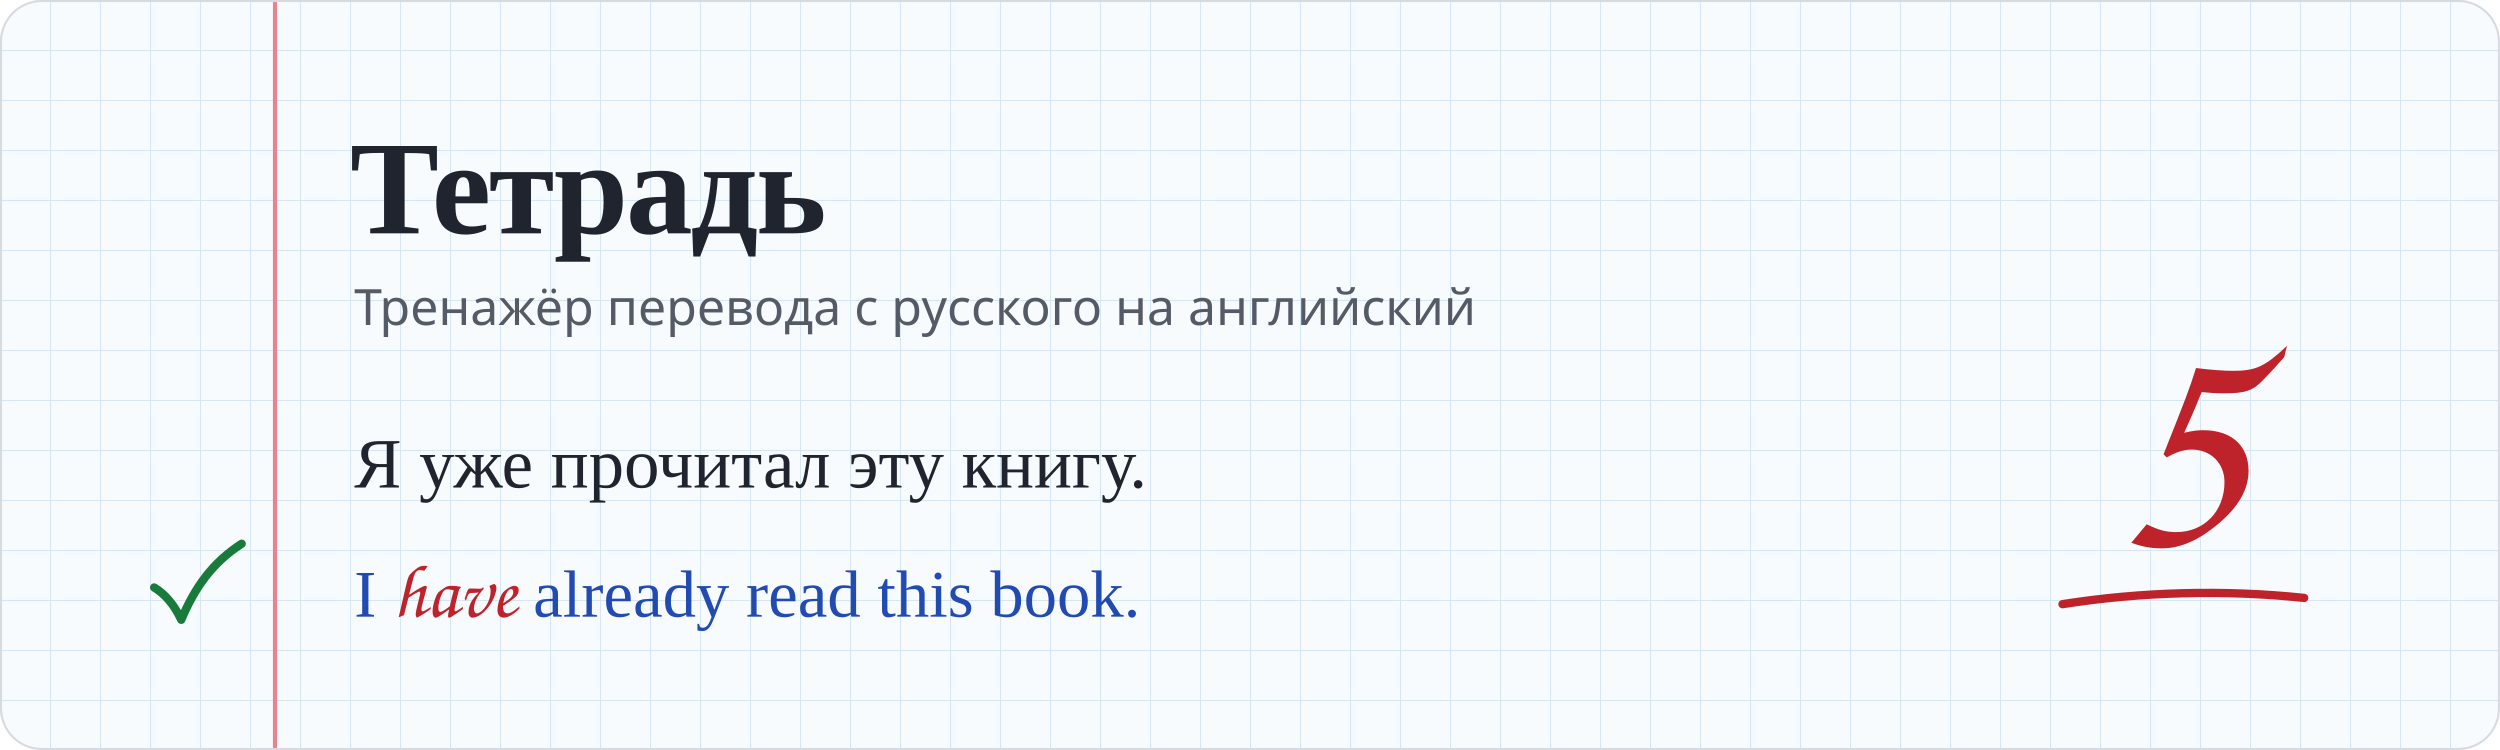
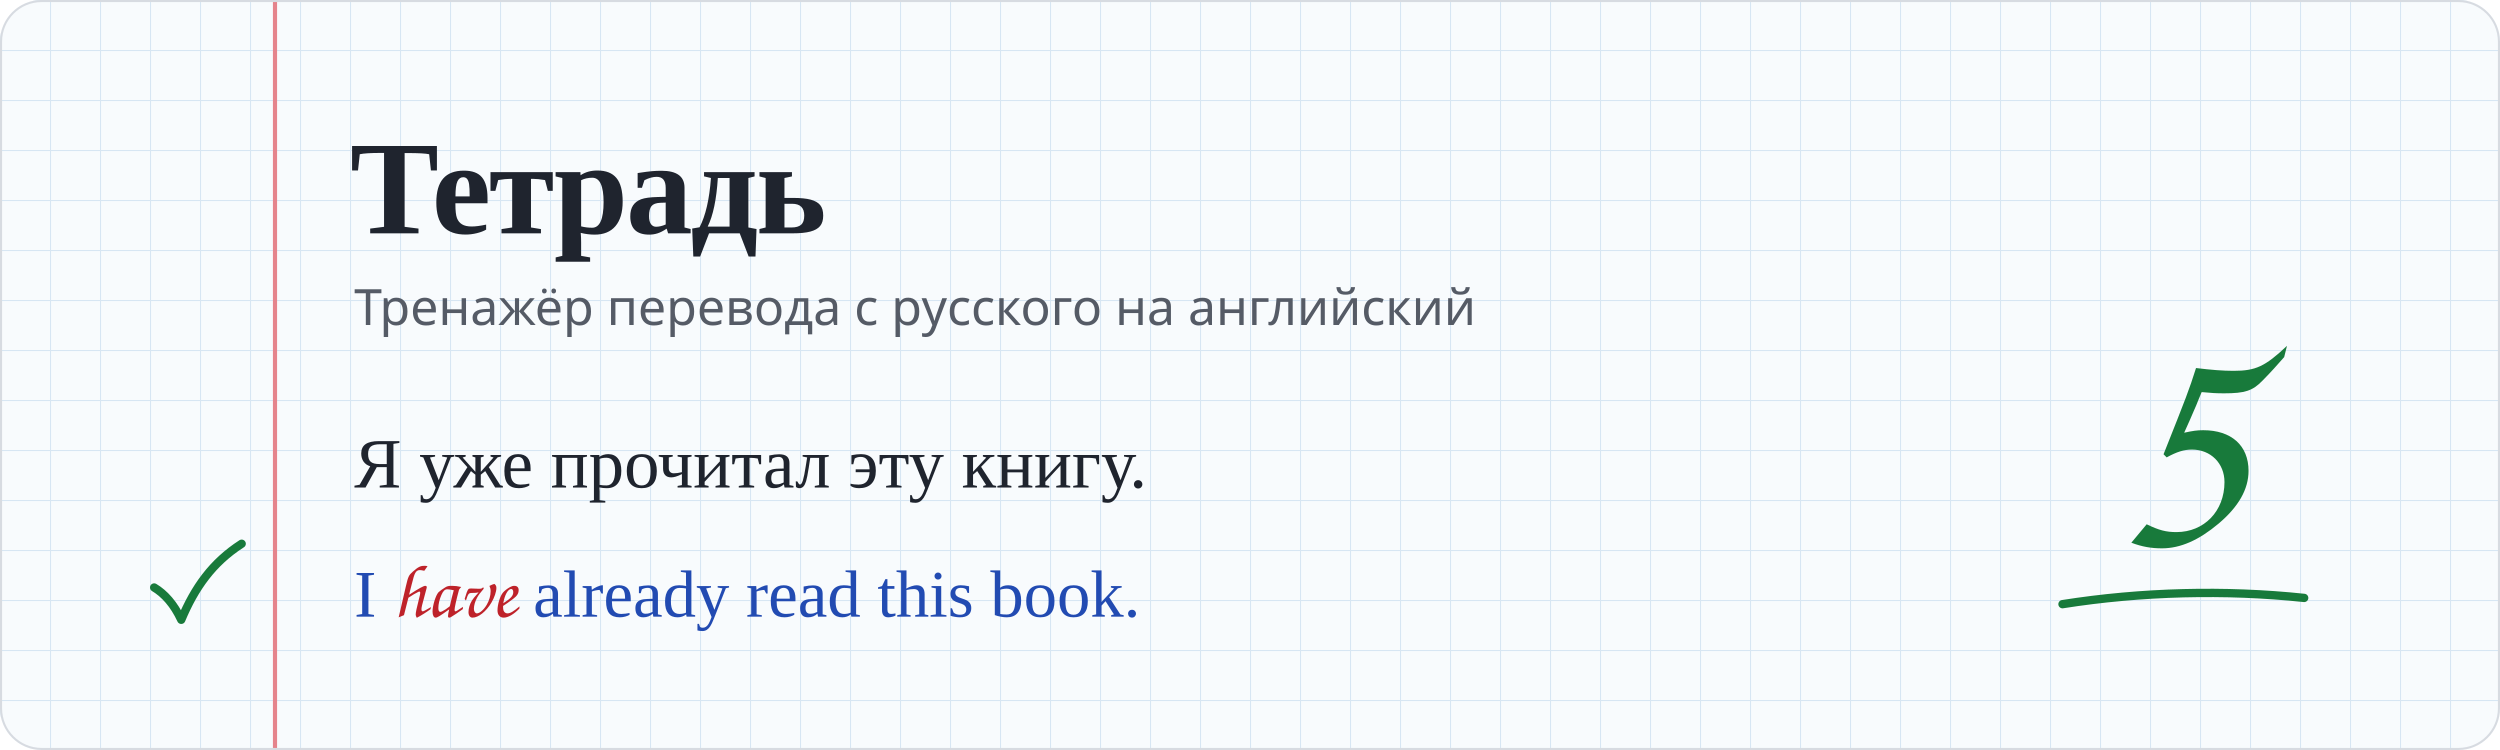
<svg xmlns="http://www.w3.org/2000/svg" width="1200" height="360" viewBox="0 0 1200 360" role="img" aria-label="Тетрадь — тренажёр перевода с русского на английский">
  <defs>
    <pattern id="grid" width="24" height="24" patternUnits="userSpaceOnUse">
      <path d="M24 0H0V24" fill="none" stroke="#bcd4ea" stroke-opacity="0.55" stroke-width="1" />
    </pattern>
    <clipPath id="card">
      <rect width="1200" height="360" rx="20" />
    </clipPath>
  </defs>
  <g clip-path="url(#card)">
    <rect width="1200" height="360" fill="#f8fbfd" />
    <rect width="1200" height="360" fill="url(#grid)" />
    <path d="M132 0V360" stroke="#e5848c" stroke-width="2" />
  </g>
  <rect x="0.5" y="0.5" width="1199" height="359" rx="19.5" fill="none" stroke="#d7dbe1" />
  <text x="168" y="112" font-family="Literata, Georgia, 'Times New Roman', serif" font-size="64" font-weight="600" fill="#1f242e" letter-spacing="-1">Тетрадь</text>
  <text x="170" y="156" font-family="'Golos Text', 'Segoe UI', system-ui, -apple-system, sans-serif" font-size="24" fill="#555b66">Тренажёр перевода с русского на английский</text>
  <text x="170" y="234" font-family="Literata, Georgia, 'Times New Roman', serif" font-size="34" fill="#1f242e">Я уже прочитал эту книгу.</text>
  <text x="170" y="296" font-family="Literata, Georgia, 'Times New Roman', serif" font-size="32" fill="#224bb2">I <tspan fill="#be222a" font-family="Caveat, 'Segoe Print', 'Bradley Hand', 'Comic Sans MS', cursive" font-size="36" font-style="italic">have</tspan> already read this book.</text>
-   <text x="1046" y="262" text-anchor="middle" font-family="Caveat, 'Segoe Print', 'Bradley Hand', 'Comic Sans MS', cursive" font-size="150" font-style="italic" fill="#be222a">5</text>
-   <path d="M990 290c38-6 78-7 116-3" fill="none" stroke="#be222a" stroke-width="4" stroke-linecap="round" />
+   <text x="1046" y="262" text-anchor="middle" font-family="Caveat, 'Segoe Print', 'Bradley Hand', 'Comic Sans MS', cursive" font-size="150" font-style="italic" fill="#187a3b">5</text>
+   <path d="M990 290c38-6 78-7 116-3" fill="none" stroke="#187a3b" stroke-width="4" stroke-linecap="round" />
  <path d="M74 282c5 3 9.5 8 13 15.5C93.5 282 102 270 116 261" fill="none" stroke="#187a3b" stroke-width="4" stroke-linecap="round" stroke-linejoin="round" />
</svg>
